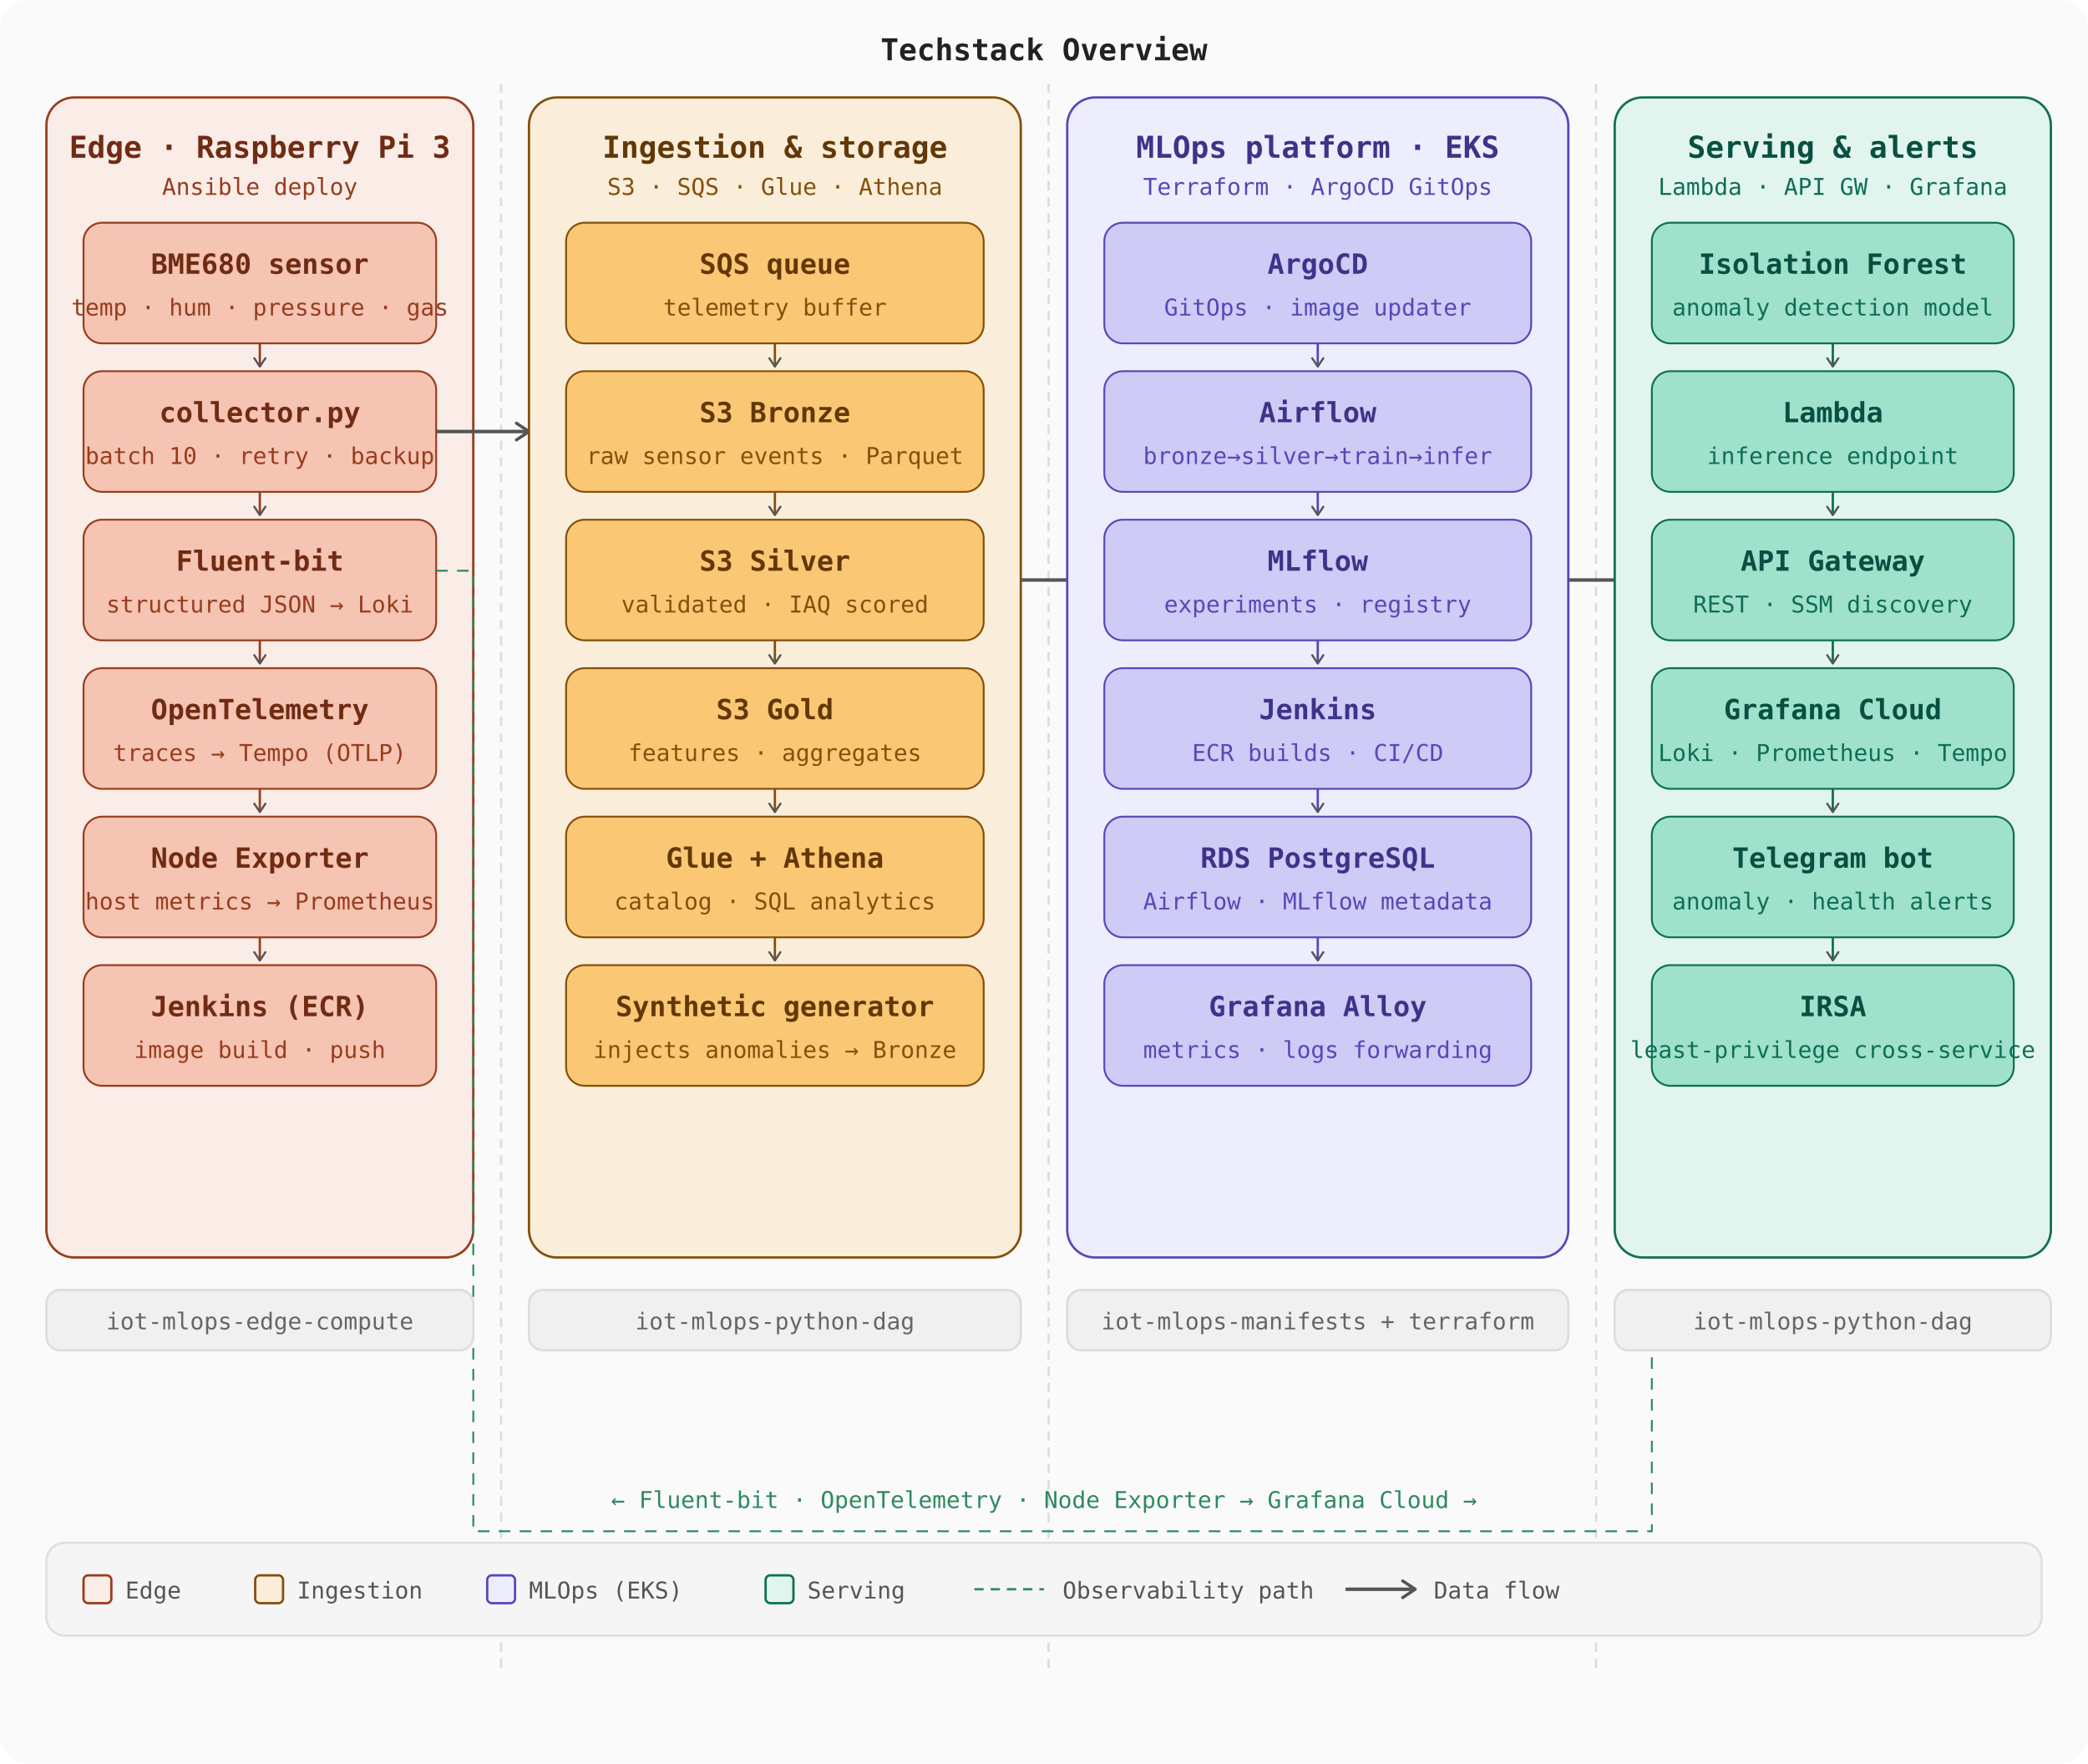
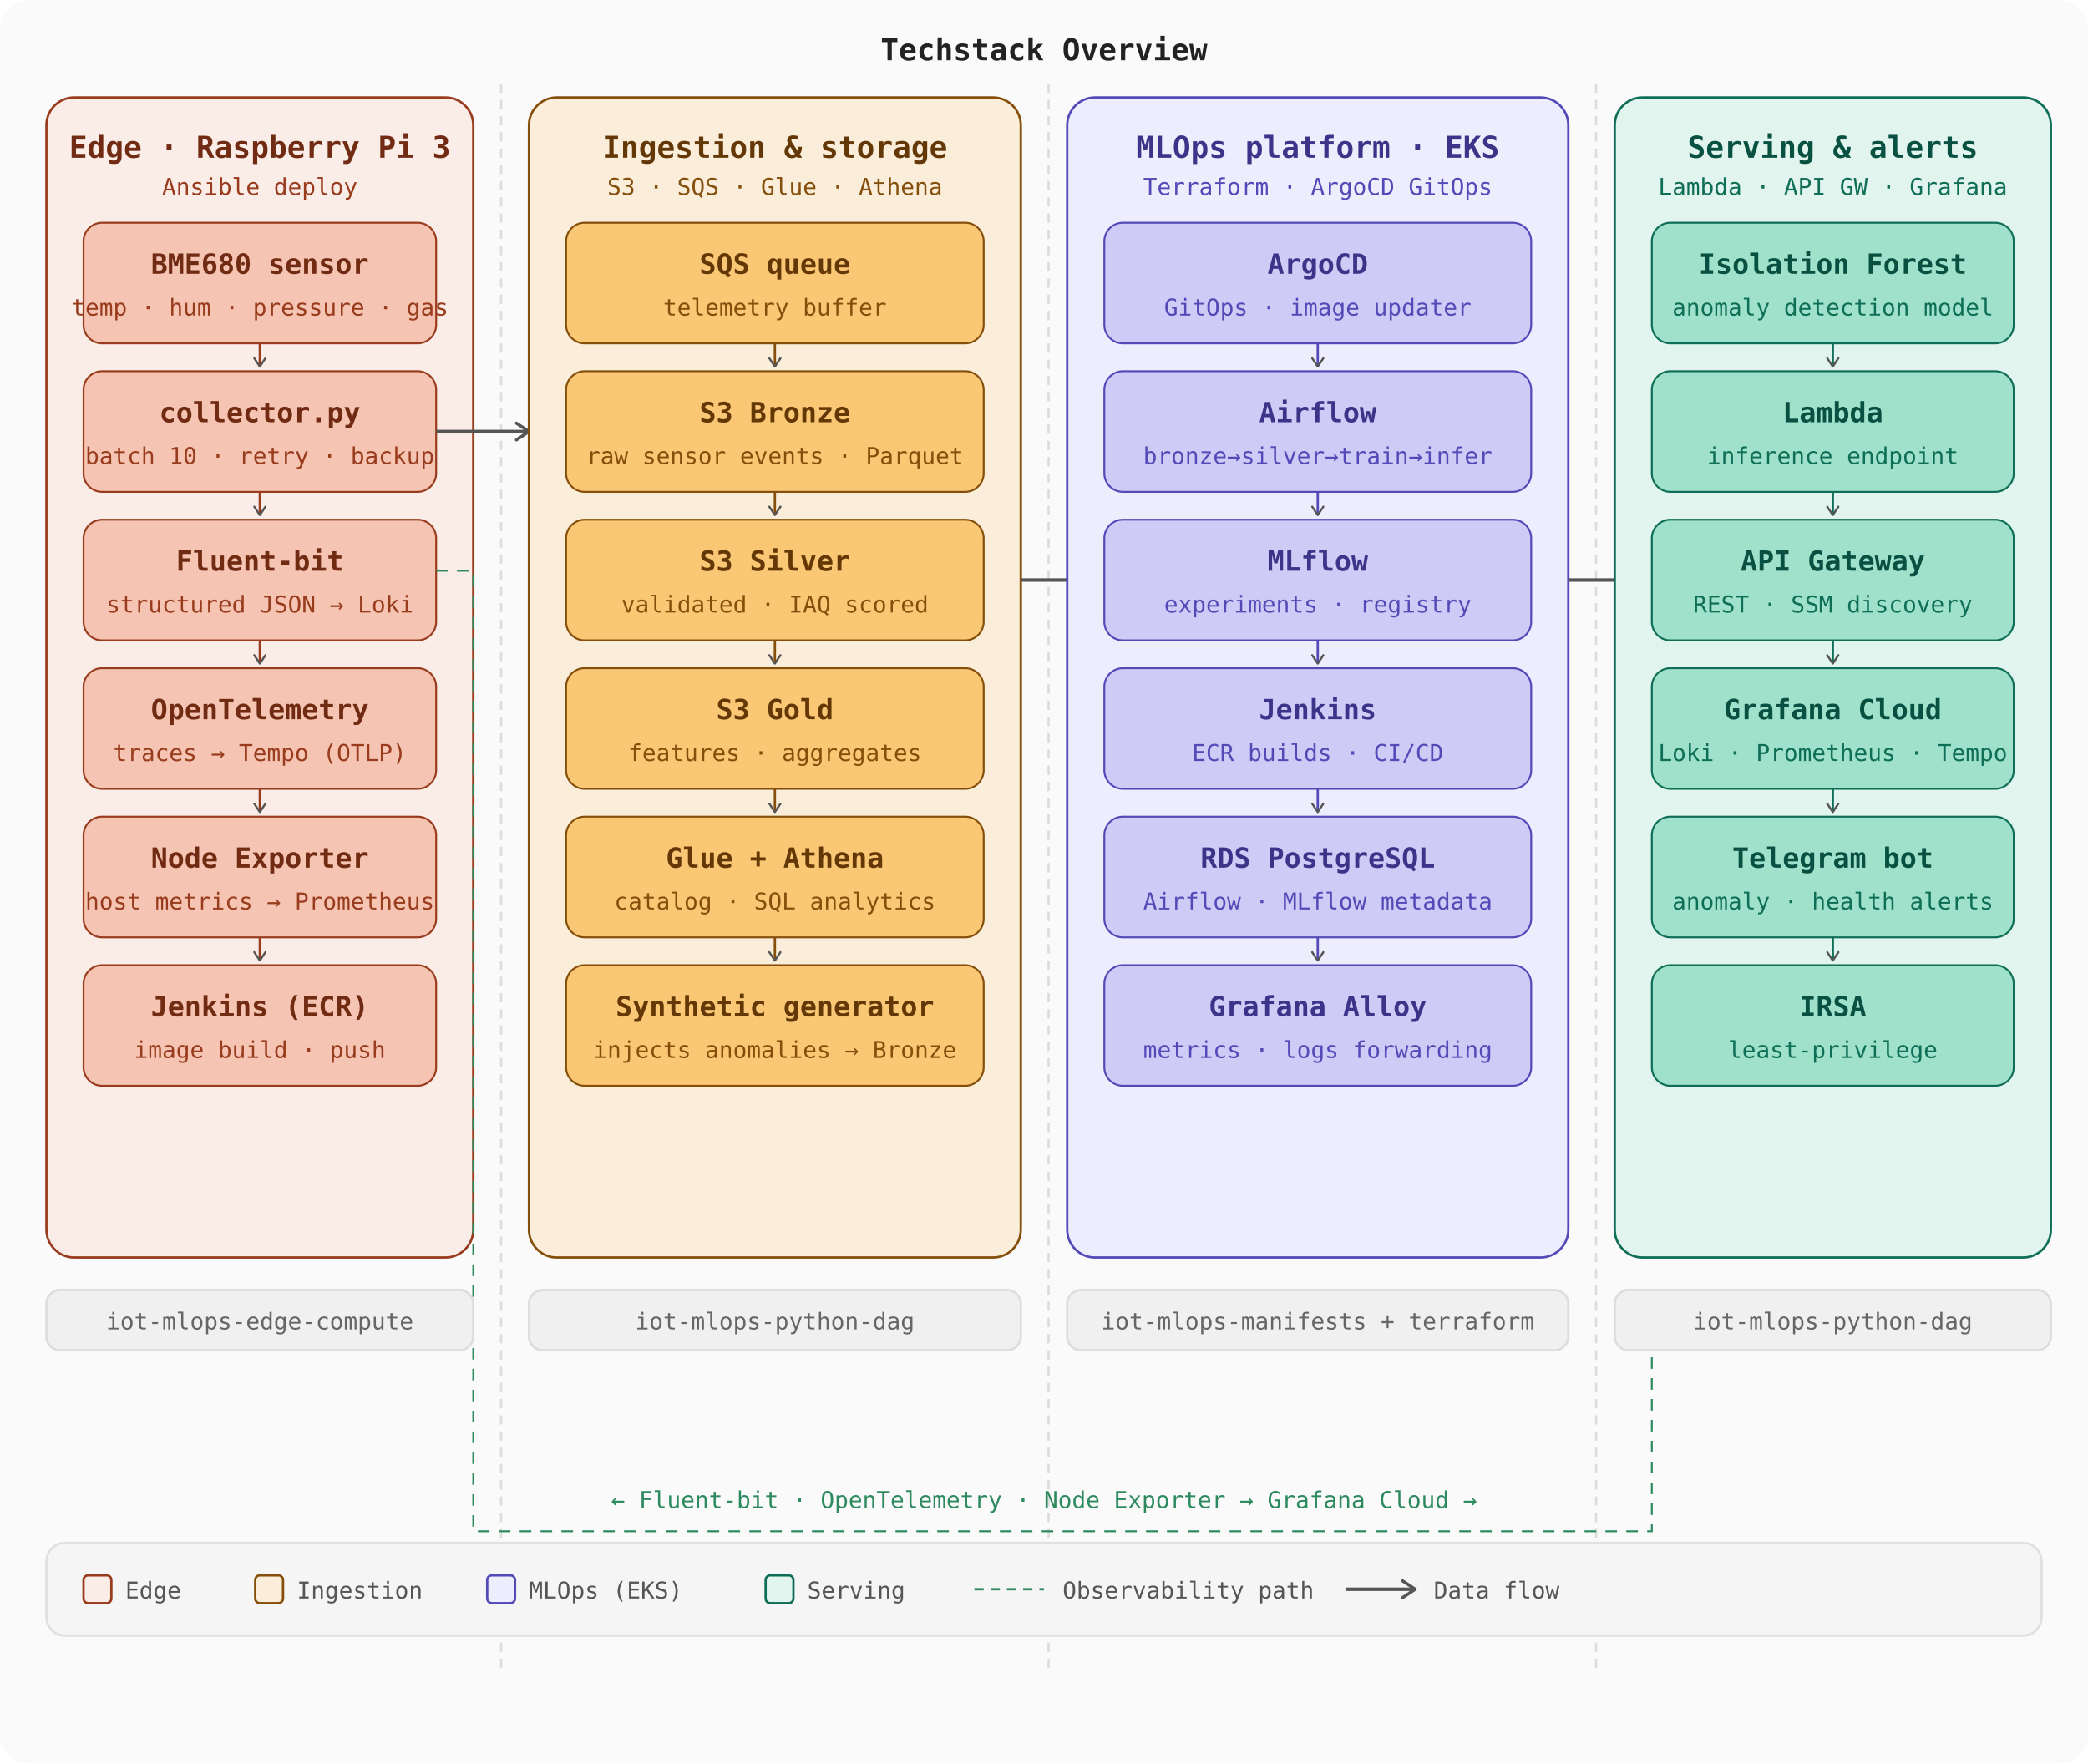
<svg xmlns="http://www.w3.org/2000/svg" width="900" height="760" viewBox="0 0 900 760" font-family="'ui-monospace','SFMono-Regular','Menlo',monospace">
  <defs>
    <marker id="arr" viewBox="0 0 10 10" refX="8" refY="5" markerWidth="6" markerHeight="6" orient="auto-start-reverse">
      <path d="M2 1L8 5L2 9" fill="none" stroke="#555" stroke-width="1.5" stroke-linecap="round" stroke-linejoin="round" />
    </marker>
    <marker id="arr-dash" viewBox="0 0 10 10" refX="8" refY="5" markerWidth="6" markerHeight="6" orient="auto-start-reverse">
      <path d="M2 1L8 5L2 9" fill="none" stroke="#2d8a5e" stroke-width="1.5" stroke-linecap="round" stroke-linejoin="round" />
    </marker>
  </defs>
  <rect width="900" height="760" fill="#fafafa" rx="12" />
  <text x="450" y="26" text-anchor="middle" font-size="13" font-weight="600" fill="#222">Techstack Overview</text>
  <line x1="216" y1="36" x2="216" y2="720" stroke="#ddd" stroke-width="1" stroke-dasharray="4 3" />
  <line x1="452" y1="36" x2="452" y2="720" stroke="#ddd" stroke-width="1" stroke-dasharray="4 3" />
  <line x1="688" y1="36" x2="688" y2="720" stroke="#ddd" stroke-width="1" stroke-dasharray="4 3" />
  <rect x="20" y="42" width="184" height="500" rx="12" fill="#FAECE7" stroke="#993C1D" stroke-width="1" />
  <text x="112" y="68" text-anchor="middle" font-size="13" font-weight="600" fill="#712B13">Edge · Raspberry Pi 3</text>
  <text x="112" y="84" text-anchor="middle" font-size="10" fill="#993C1D">Ansible deploy</text>
  <rect x="36" y="96" width="152" height="52" rx="8" fill="#F5C4B3" stroke="#993C1D" stroke-width="0.8" />
  <text x="112" y="118" text-anchor="middle" font-size="12" font-weight="600" fill="#712B13">BME680 sensor</text>
  <text x="112" y="136" text-anchor="middle" font-size="10" fill="#993C1D">temp · hum · pressure · gas</text>
  <rect x="36" y="160" width="152" height="52" rx="8" fill="#F5C4B3" stroke="#993C1D" stroke-width="0.8" />
  <text x="112" y="182" text-anchor="middle" font-size="12" font-weight="600" fill="#712B13">collector.py</text>
  <text x="112" y="200" text-anchor="middle" font-size="10" fill="#993C1D">batch 10 · retry · backup</text>
  <rect x="36" y="224" width="152" height="52" rx="8" fill="#F5C4B3" stroke="#993C1D" stroke-width="0.8" />
  <text x="112" y="246" text-anchor="middle" font-size="12" font-weight="600" fill="#712B13">Fluent-bit</text>
  <text x="112" y="264" text-anchor="middle" font-size="10" fill="#993C1D">structured JSON → Loki</text>
  <rect x="36" y="288" width="152" height="52" rx="8" fill="#F5C4B3" stroke="#993C1D" stroke-width="0.8" />
  <text x="112" y="310" text-anchor="middle" font-size="12" font-weight="600" fill="#712B13">OpenTelemetry</text>
  <text x="112" y="328" text-anchor="middle" font-size="10" fill="#993C1D">traces → Tempo (OTLP)</text>
  <rect x="36" y="352" width="152" height="52" rx="8" fill="#F5C4B3" stroke="#993C1D" stroke-width="0.8" />
  <text x="112" y="374" text-anchor="middle" font-size="12" font-weight="600" fill="#712B13">Node Exporter</text>
  <text x="112" y="392" text-anchor="middle" font-size="10" fill="#993C1D">host metrics → Prometheus</text>
  <rect x="36" y="416" width="152" height="52" rx="8" fill="#F5C4B3" stroke="#993C1D" stroke-width="0.8" />
  <text x="112" y="438" text-anchor="middle" font-size="12" font-weight="600" fill="#712B13">Jenkins (ECR)</text>
  <text x="112" y="456" text-anchor="middle" font-size="10" fill="#993C1D">image build · push</text>
  <line x1="112" y1="148" x2="112" y2="158" stroke="#993C1D" stroke-width="1" marker-end="url(#arr)" />
  <line x1="112" y1="212" x2="112" y2="222" stroke="#993C1D" stroke-width="1" marker-end="url(#arr)" />
  <line x1="112" y1="276" x2="112" y2="286" stroke="#993C1D" stroke-width="1" marker-end="url(#arr)" />
  <line x1="112" y1="340" x2="112" y2="350" stroke="#993C1D" stroke-width="1" marker-end="url(#arr)" />
  <line x1="112" y1="404" x2="112" y2="414" stroke="#993C1D" stroke-width="1" marker-end="url(#arr)" />
  <line x1="188" y1="186" x2="228" y2="186" stroke="#555" stroke-width="1.5" marker-end="url(#arr)" />
  <path d="M188 246 L204 246 L204 660 L712 660 L712 570" fill="none" stroke="#2d8a5e" stroke-width="0.8" stroke-dasharray="5 4" marker-end="url(#arr-dash)" />
  <rect x="228" y="42" width="212" height="500" rx="12" fill="#FAEEDA" stroke="#854F0B" stroke-width="1" />
  <text x="334" y="68" text-anchor="middle" font-size="13" font-weight="600" fill="#633806">Ingestion &amp; storage</text>
  <text x="334" y="84" text-anchor="middle" font-size="10" fill="#854F0B">S3 · SQS · Glue · Athena</text>
  <rect x="244" y="96" width="180" height="52" rx="8" fill="#FAC775" stroke="#854F0B" stroke-width="0.8" />
  <text x="334" y="118" text-anchor="middle" font-size="12" font-weight="600" fill="#633806">SQS queue</text>
  <text x="334" y="136" text-anchor="middle" font-size="10" fill="#854F0B">telemetry buffer</text>
  <rect x="244" y="160" width="180" height="52" rx="8" fill="#FAC775" stroke="#854F0B" stroke-width="0.8" />
  <text x="334" y="182" text-anchor="middle" font-size="12" font-weight="600" fill="#633806">S3 Bronze</text>
  <text x="334" y="200" text-anchor="middle" font-size="10" fill="#854F0B">raw sensor events · Parquet</text>
  <rect x="244" y="224" width="180" height="52" rx="8" fill="#FAC775" stroke="#854F0B" stroke-width="0.8" />
  <text x="334" y="246" text-anchor="middle" font-size="12" font-weight="600" fill="#633806">S3 Silver</text>
  <text x="334" y="264" text-anchor="middle" font-size="10" fill="#854F0B">validated · IAQ scored</text>
  <rect x="244" y="288" width="180" height="52" rx="8" fill="#FAC775" stroke="#854F0B" stroke-width="0.8" />
  <text x="334" y="310" text-anchor="middle" font-size="12" font-weight="600" fill="#633806">S3 Gold</text>
  <text x="334" y="328" text-anchor="middle" font-size="10" fill="#854F0B">features · aggregates</text>
  <rect x="244" y="352" width="180" height="52" rx="8" fill="#FAC775" stroke="#854F0B" stroke-width="0.8" />
  <text x="334" y="374" text-anchor="middle" font-size="12" font-weight="600" fill="#633806">Glue + Athena</text>
  <text x="334" y="392" text-anchor="middle" font-size="10" fill="#854F0B">catalog · SQL analytics</text>
  <rect x="244" y="416" width="180" height="52" rx="8" fill="#FAC775" stroke="#854F0B" stroke-width="0.8" />
  <text x="334" y="438" text-anchor="middle" font-size="12" font-weight="600" fill="#633806">Synthetic generator</text>
  <text x="334" y="456" text-anchor="middle" font-size="10" fill="#854F0B">injects anomalies → Bronze</text>
  <line x1="334" y1="148" x2="334" y2="158" stroke="#854F0B" stroke-width="1" marker-end="url(#arr)" />
  <line x1="334" y1="212" x2="334" y2="222" stroke="#854F0B" stroke-width="1" marker-end="url(#arr)" />
  <line x1="334" y1="276" x2="334" y2="286" stroke="#854F0B" stroke-width="1" marker-end="url(#arr)" />
  <line x1="334" y1="340" x2="334" y2="350" stroke="#854F0B" stroke-width="1" marker-end="url(#arr)" />
  <line x1="334" y1="404" x2="334" y2="414" stroke="#854F0B" stroke-width="1" marker-end="url(#arr)" />
  <line x1="440" y1="250" x2="468" y2="250" stroke="#555" stroke-width="1.5" marker-end="url(#arr)" />
  <rect x="460" y="42" width="216" height="500" rx="12" fill="#EEEDFE" stroke="#534AB7" stroke-width="1" />
  <text x="568" y="68" text-anchor="middle" font-size="13" font-weight="600" fill="#3C3489">MLOps platform · EKS</text>
  <text x="568" y="84" text-anchor="middle" font-size="10" fill="#534AB7">Terraform · ArgoCD GitOps</text>
  <rect x="476" y="96" width="184" height="52" rx="8" fill="#CECBF6" stroke="#534AB7" stroke-width="0.8" />
  <text x="568" y="118" text-anchor="middle" font-size="12" font-weight="600" fill="#3C3489">ArgoCD</text>
  <text x="568" y="136" text-anchor="middle" font-size="10" fill="#534AB7">GitOps · image updater</text>
  <rect x="476" y="160" width="184" height="52" rx="8" fill="#CECBF6" stroke="#534AB7" stroke-width="0.8" />
  <text x="568" y="182" text-anchor="middle" font-size="12" font-weight="600" fill="#3C3489">Airflow</text>
  <text x="568" y="200" text-anchor="middle" font-size="10" fill="#534AB7">bronze→silver→train→infer</text>
  <rect x="476" y="224" width="184" height="52" rx="8" fill="#CECBF6" stroke="#534AB7" stroke-width="0.8" />
  <text x="568" y="246" text-anchor="middle" font-size="12" font-weight="600" fill="#3C3489">MLflow</text>
  <text x="568" y="264" text-anchor="middle" font-size="10" fill="#534AB7">experiments · registry</text>
  <rect x="476" y="288" width="184" height="52" rx="8" fill="#CECBF6" stroke="#534AB7" stroke-width="0.8" />
  <text x="568" y="310" text-anchor="middle" font-size="12" font-weight="600" fill="#3C3489">Jenkins</text>
  <text x="568" y="328" text-anchor="middle" font-size="10" fill="#534AB7">ECR builds · CI/CD</text>
  <rect x="476" y="352" width="184" height="52" rx="8" fill="#CECBF6" stroke="#534AB7" stroke-width="0.8" />
  <text x="568" y="374" text-anchor="middle" font-size="12" font-weight="600" fill="#3C3489">RDS PostgreSQL</text>
  <text x="568" y="392" text-anchor="middle" font-size="10" fill="#534AB7">Airflow · MLflow metadata</text>
  <rect x="476" y="416" width="184" height="52" rx="8" fill="#CECBF6" stroke="#534AB7" stroke-width="0.8" />
  <text x="568" y="438" text-anchor="middle" font-size="12" font-weight="600" fill="#3C3489">Grafana Alloy</text>
  <text x="568" y="456" text-anchor="middle" font-size="10" fill="#534AB7">metrics · logs forwarding</text>
  <line x1="568" y1="148" x2="568" y2="158" stroke="#534AB7" stroke-width="1" marker-end="url(#arr)" />
  <line x1="568" y1="212" x2="568" y2="222" stroke="#534AB7" stroke-width="1" marker-end="url(#arr)" />
  <line x1="568" y1="276" x2="568" y2="286" stroke="#534AB7" stroke-width="1" marker-end="url(#arr)" />
  <line x1="568" y1="340" x2="568" y2="350" stroke="#534AB7" stroke-width="1" marker-end="url(#arr)" />
  <line x1="568" y1="404" x2="568" y2="414" stroke="#534AB7" stroke-width="1" marker-end="url(#arr)" />
  <line x1="676" y1="250" x2="704" y2="250" stroke="#555" stroke-width="1.5" marker-end="url(#arr)" />
  <rect x="696" y="42" width="188" height="500" rx="12" fill="#E1F5EE" stroke="#0F6E56" stroke-width="1" />
  <text x="790" y="68" text-anchor="middle" font-size="13" font-weight="600" fill="#085041">Serving &amp; alerts</text>
  <text x="790" y="84" text-anchor="middle" font-size="10" fill="#0F6E56">Lambda · API GW · Grafana</text>
  <rect x="712" y="96" width="156" height="52" rx="8" fill="#9FE1CB" stroke="#0F6E56" stroke-width="0.8" />
  <text x="790" y="118" text-anchor="middle" font-size="12" font-weight="600" fill="#085041">Isolation Forest</text>
  <text x="790" y="136" text-anchor="middle" font-size="10" fill="#0F6E56">anomaly detection model</text>
  <rect x="712" y="160" width="156" height="52" rx="8" fill="#9FE1CB" stroke="#0F6E56" stroke-width="0.8" />
  <text x="790" y="182" text-anchor="middle" font-size="12" font-weight="600" fill="#085041">Lambda</text>
  <text x="790" y="200" text-anchor="middle" font-size="10" fill="#0F6E56">inference endpoint</text>
  <rect x="712" y="224" width="156" height="52" rx="8" fill="#9FE1CB" stroke="#0F6E56" stroke-width="0.8" />
  <text x="790" y="246" text-anchor="middle" font-size="12" font-weight="600" fill="#085041">API Gateway</text>
  <text x="790" y="264" text-anchor="middle" font-size="10" fill="#0F6E56">REST · SSM discovery</text>
  <rect x="712" y="288" width="156" height="52" rx="8" fill="#9FE1CB" stroke="#0F6E56" stroke-width="0.8" />
  <text x="790" y="310" text-anchor="middle" font-size="12" font-weight="600" fill="#085041">Grafana Cloud</text>
  <text x="790" y="328" text-anchor="middle" font-size="10" fill="#0F6E56">Loki · Prometheus · Tempo</text>
  <rect x="712" y="352" width="156" height="52" rx="8" fill="#9FE1CB" stroke="#0F6E56" stroke-width="0.8" />
  <text x="790" y="374" text-anchor="middle" font-size="12" font-weight="600" fill="#085041">Telegram bot</text>
  <text x="790" y="392" text-anchor="middle" font-size="10" fill="#0F6E56">anomaly · health alerts</text>
  <rect x="712" y="416" width="156" height="52" rx="8" fill="#9FE1CB" stroke="#0F6E56" stroke-width="0.8" />
  <text x="790" y="438" text-anchor="middle" font-size="12" font-weight="600" fill="#085041">IRSA</text>
-   <text x="790" y="456" text-anchor="middle" font-size="10" fill="#0F6E56">least-privilege cross-service</text>
+   <text x="790" y="456" text-anchor="middle" font-size="10" fill="#0F6E56">least-privilege</text>
  <line x1="790" y1="148" x2="790" y2="158" stroke="#0F6E56" stroke-width="1" marker-end="url(#arr)" />
  <line x1="790" y1="212" x2="790" y2="222" stroke="#0F6E56" stroke-width="1" marker-end="url(#arr)" />
  <line x1="790" y1="276" x2="790" y2="286" stroke="#0F6E56" stroke-width="1" marker-end="url(#arr)" />
  <line x1="790" y1="340" x2="790" y2="350" stroke="#0F6E56" stroke-width="1" marker-end="url(#arr)" />
  <line x1="790" y1="404" x2="790" y2="414" stroke="#0F6E56" stroke-width="1" marker-end="url(#arr)" />
  <rect x="20" y="556" width="184" height="26" rx="6" fill="#f0f0f0" stroke="#ddd" stroke-width="1" />
  <text x="112" y="573" text-anchor="middle" font-size="10" fill="#666">iot-mlops-edge-compute</text>
  <rect x="228" y="556" width="212" height="26" rx="6" fill="#f0f0f0" stroke="#ddd" stroke-width="1" />
  <text x="334" y="573" text-anchor="middle" font-size="10" fill="#666">iot-mlops-python-dag</text>
  <rect x="460" y="556" width="216" height="26" rx="6" fill="#f0f0f0" stroke="#ddd" stroke-width="1" />
  <text x="568" y="573" text-anchor="middle" font-size="10" fill="#666">iot-mlops-manifests + terraform</text>
  <rect x="696" y="556" width="188" height="26" rx="6" fill="#f0f0f0" stroke="#ddd" stroke-width="1" />
  <text x="790" y="573" text-anchor="middle" font-size="10" fill="#666">iot-mlops-python-dag</text>
  <text x="450" y="650" text-anchor="middle" font-size="10" fill="#2d8a5e">← Fluent-bit · OpenTelemetry · Node Exporter → Grafana Cloud →</text>
  <rect x="20" y="665" width="860" height="40" rx="8" fill="#f5f5f5" stroke="#e0e0e0" stroke-width="1" />
  <rect x="36" y="679" width="12" height="12" rx="2" fill="#FAECE7" stroke="#993C1D" stroke-width="1" />
  <text x="54" y="689" font-size="10" fill="#555">Edge</text>
  <rect x="110" y="679" width="12" height="12" rx="2" fill="#FAEEDA" stroke="#854F0B" stroke-width="1" />
  <text x="128" y="689" font-size="10" fill="#555">Ingestion</text>
  <rect x="210" y="679" width="12" height="12" rx="2" fill="#EEEDFE" stroke="#534AB7" stroke-width="1" />
  <text x="228" y="689" font-size="10" fill="#555">MLOps (EKS)</text>
  <rect x="330" y="679" width="12" height="12" rx="2" fill="#E1F5EE" stroke="#0F6E56" stroke-width="1" />
  <text x="348" y="689" font-size="10" fill="#555">Serving</text>
  <line x1="420" y1="685" x2="450" y2="685" stroke="#2d8a5e" stroke-width="1" stroke-dasharray="4 3" />
  <text x="458" y="689" font-size="10" fill="#555">Observability path</text>
  <line x1="580" y1="685" x2="610" y2="685" stroke="#555" stroke-width="1.5" marker-end="url(#arr)" />
  <text x="618" y="689" font-size="10" fill="#555">Data flow</text>
</svg>
